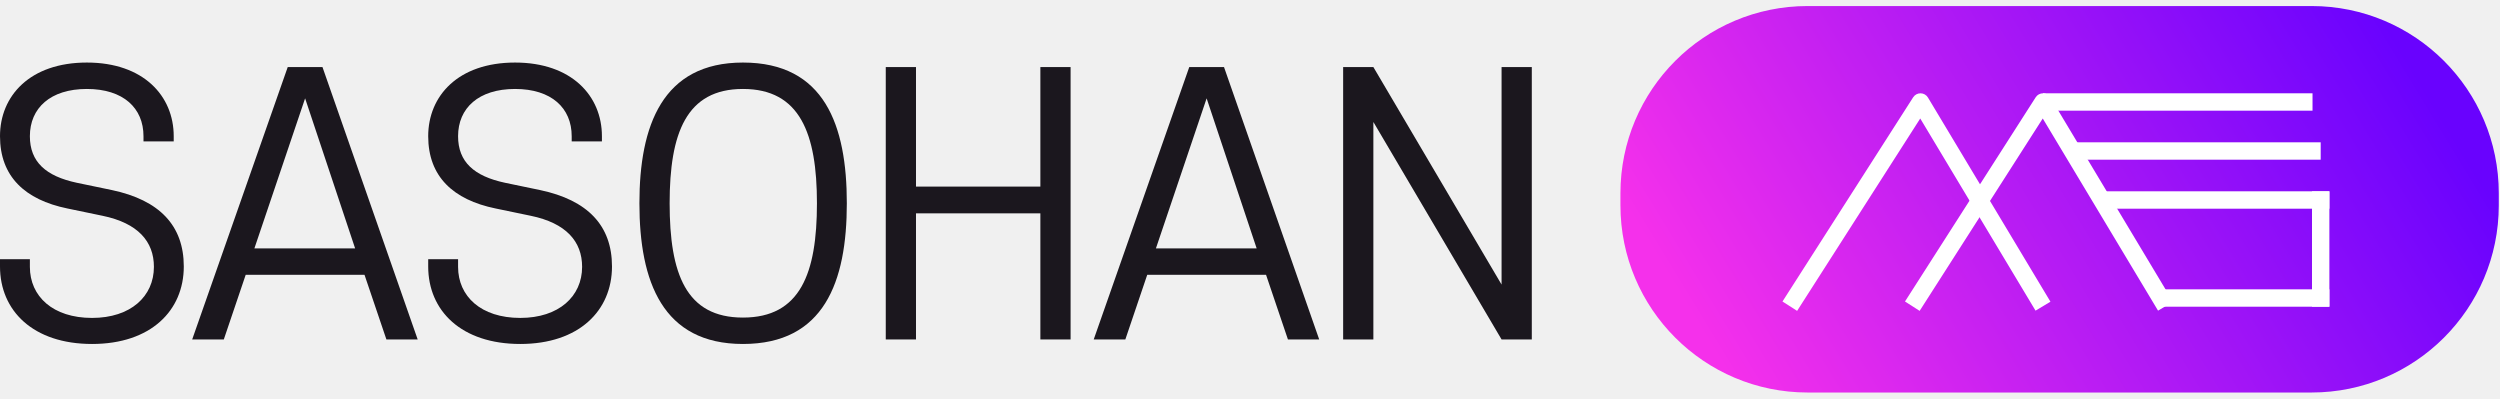
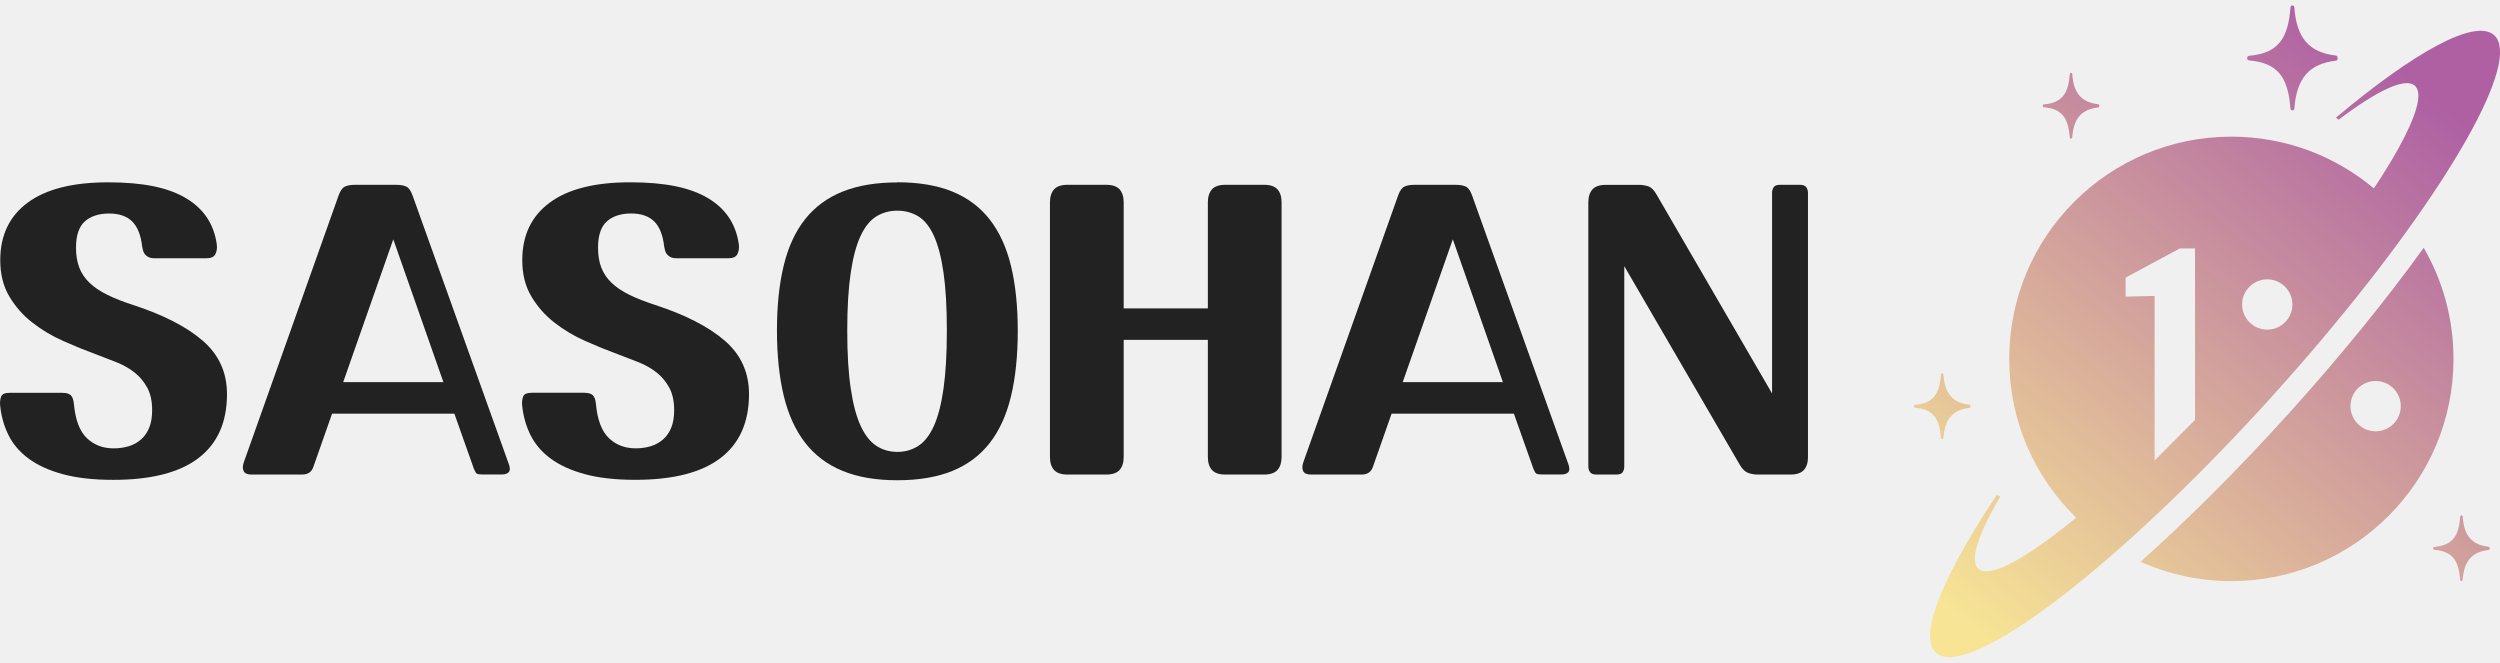
- <svg xmlns="http://www.w3.org/2000/svg" width="207" height="33" viewBox="0 0 207 33" fill="none">
-   <path d="M15.218 22.066C15.218 18.672 13.204 16.571 9.263 15.737L6.358 15.133C3.797 14.586 2.474 13.407 2.474 11.278C2.474 8.948 4.171 7.366 7.192 7.366C10.213 7.366 11.881 8.948 11.881 11.278V11.71H14.384V11.278C14.384 7.941 11.881 5.179 7.192 5.179C2.474 5.179 0 7.941 0 11.278C0 14.615 2.071 16.543 5.581 17.262L8.486 17.866C11.421 18.47 12.744 19.995 12.744 22.095C12.744 24.54 10.817 26.324 7.623 26.324C4.373 26.324 2.474 24.54 2.474 22.095V21.462H0V22.066C0 25.72 2.733 28.481 7.623 28.481C12.485 28.481 15.218 25.72 15.218 22.066Z" fill="#1B171E" />
-   <path d="M23.824 5.553L15.913 28.107H18.531L20.343 22.756H30.182L31.994 28.107H34.584L26.701 5.553H23.824ZM29.405 20.57H21.063L25.263 8.143L29.405 20.57Z" fill="#1B171E" />
-   <path d="M50.673 22.066C50.673 18.672 48.659 16.571 44.718 15.737L41.813 15.133C39.252 14.586 37.929 13.407 37.929 11.278C37.929 8.948 39.626 7.366 42.647 7.366C45.668 7.366 47.336 8.948 47.336 11.278V11.71H49.839V11.278C49.839 7.941 47.336 5.179 42.647 5.179C37.929 5.179 35.455 7.941 35.455 11.278C35.455 14.615 37.526 16.543 41.036 17.262L43.941 17.866C46.876 18.47 48.199 19.995 48.199 22.095C48.199 24.54 46.272 26.324 43.078 26.324C39.828 26.324 37.929 24.54 37.929 22.095V21.462H35.455V22.066C35.455 25.72 38.188 28.481 43.078 28.481C47.94 28.481 50.673 25.72 50.673 22.066Z" fill="#1B171E" />
-   <path d="M70.117 16.83C70.117 10.386 68.276 5.179 61.516 5.179C54.842 5.179 52.943 10.415 52.943 16.83C52.943 23.332 54.87 28.481 61.516 28.481C68.219 28.481 70.117 23.361 70.117 16.83ZM67.643 16.83C67.643 22.641 66.263 26.295 61.516 26.295C56.798 26.295 55.446 22.67 55.446 16.83C55.446 11.019 56.827 7.366 61.516 7.366C66.234 7.366 67.643 11.048 67.643 16.83Z" fill="#1B171E" />
-   <path d="M86.143 28.107H88.645V5.553H86.143V15.45H75.844V5.553H73.341V28.107H75.844V17.665H86.143V28.107Z" fill="#1B171E" />
-   <path d="M98.471 5.553L90.56 28.107H93.178L94.99 22.756H104.829L106.641 28.107H109.23L101.348 5.553H98.471ZM104.052 20.57H95.709L99.909 8.143L104.052 20.57Z" fill="#1B171E" />
-   <path d="M126.833 28.107V5.553H124.33V23.562L113.715 5.553H111.212V28.107H113.715V10.099L124.33 28.107H126.833Z" fill="#1B171E" />
-   <rect x="134.172" y="0.5" width="72.727" height="32" rx="15.502" fill="url(#paint0_linear_48_1569)" />
-   <path fill-rule="evenodd" clip-rule="evenodd" d="M159.026 7.725C159.275 7.728 159.505 7.861 159.633 8.074L169.777 24.981L168.543 25.722L158.996 9.811L148.801 25.74L147.589 24.964L158.409 8.057C158.544 7.847 158.777 7.721 159.026 7.725Z" fill="white" />
-   <path fill-rule="evenodd" clip-rule="evenodd" d="M169.17 7.725C169.419 7.728 169.649 7.861 169.777 8.074L179.921 24.981L178.687 25.722L169.14 9.811L158.946 25.74L157.733 24.964L168.554 8.057C168.688 7.847 168.921 7.721 169.17 7.725Z" fill="white" />
-   <path fill-rule="evenodd" clip-rule="evenodd" d="M169.16 7.725H191.477V9.164H169.16V7.725Z" fill="white" />
-   <path fill-rule="evenodd" clip-rule="evenodd" d="M171.865 11.783L192.153 11.783V13.222L171.865 13.222V11.783Z" fill="white" />
-   <path fill-rule="evenodd" clip-rule="evenodd" d="M173.851 15.84L192.874 15.84L192.874 17.28L173.851 17.28L173.851 15.84Z" fill="white" />
-   <path fill-rule="evenodd" clip-rule="evenodd" d="M192.873 15.84L192.873 25.395L191.434 25.395L191.434 15.84L192.873 15.84Z" fill="white" />
-   <path fill-rule="evenodd" clip-rule="evenodd" d="M192.873 25.395L178.584 25.395L178.584 23.956L192.873 23.956L192.873 25.395Z" fill="white" />
+ <svg xmlns="http://www.w3.org/2000/svg" width="200" height="53" viewBox="0 0 200 53" fill="none">
+   <g clip-path="url(#clip0_6380_66559)">
+     <path d="M5.033 31.43C5.319 31.43 5.527 31.494 5.665 31.621C5.799 31.748 5.884 31.988 5.916 32.341C6.032 33.6 6.378 34.504 6.949 35.05C7.521 35.597 8.237 35.869 9.095 35.869C9.532 35.869 9.938 35.809 10.319 35.693C10.696 35.576 11.025 35.389 11.303 35.139C11.582 34.888 11.794 34.571 11.945 34.193C12.097 33.816 12.171 33.357 12.171 32.817C12.171 32.094 12.041 31.494 11.78 31.014C11.518 30.534 11.183 30.132 10.771 29.804C10.358 29.476 9.878 29.204 9.334 28.985C8.788 28.766 8.22 28.548 7.634 28.329C6.808 28.025 5.951 27.676 5.062 27.281C4.169 26.886 3.35 26.399 2.602 25.817C1.854 25.238 1.237 24.539 0.75 23.724C0.263 22.909 0.02 21.939 0.02 20.814C0.02 18.831 0.75 17.296 2.214 16.212C3.679 15.129 5.82 14.586 8.646 14.586C11.473 14.586 13.466 15.009 14.888 15.86C16.31 16.71 17.129 17.948 17.347 19.579C17.379 19.847 17.344 20.097 17.235 20.323C17.125 20.549 16.885 20.662 16.515 20.662H12.355C12.154 20.662 11.988 20.627 11.864 20.559C11.737 20.492 11.642 20.411 11.575 20.32C11.508 20.228 11.462 20.125 11.437 20.016C11.413 19.907 11.392 19.811 11.374 19.727C11.271 18.82 11.007 18.15 10.58 17.723C10.153 17.296 9.532 17.081 8.728 17.081C7.923 17.081 7.256 17.292 6.787 17.712C6.318 18.132 6.081 18.831 6.081 19.804C6.081 20.425 6.17 20.965 6.346 21.417C6.522 21.872 6.794 22.274 7.165 22.627C7.535 22.98 8.008 23.301 8.59 23.587C9.169 23.873 9.853 24.141 10.643 24.395C13.064 25.185 14.923 26.138 16.218 27.256C17.513 28.375 18.159 29.8 18.159 31.529C18.159 33.784 17.397 35.488 15.876 36.649C14.355 37.81 12.079 38.388 9.056 38.388C7.475 38.388 6.131 38.236 5.019 37.933C3.911 37.63 2.998 37.213 2.285 36.684C1.569 36.155 1.032 35.523 0.672 34.793C0.312 34.062 0.087 33.258 0.006 32.383C-0.012 32.182 0.013 31.97 0.08 31.751C0.147 31.533 0.383 31.423 0.785 31.423H5.048L5.033 31.43Z" fill="#222222" />
+     <path d="M40.715 37.151C40.817 37.437 40.81 37.642 40.701 37.769C40.591 37.896 40.401 37.959 40.133 37.959H38.594C38.358 37.959 38.206 37.935 38.139 37.885C38.072 37.836 37.994 37.709 37.913 37.508L36.35 33.094H26.566L25.077 37.331C24.943 37.751 24.64 37.963 24.17 37.963H20.109C19.788 37.963 19.583 37.871 19.492 37.684C19.4 37.501 19.403 37.264 19.506 36.978L27.095 15.618C27.229 15.247 27.399 15.018 27.6 14.923C27.801 14.831 28.069 14.785 28.408 14.785H31.686C32.021 14.785 32.292 14.831 32.494 14.923C32.695 15.014 32.864 15.247 32.998 15.618L40.715 37.155V37.151ZM27.452 30.571H35.472L31.463 19.146L27.455 30.571H27.452Z" fill="#222222" />
+     <path d="M46.795 31.428C47.081 31.428 47.289 31.492 47.427 31.619C47.561 31.746 47.645 31.986 47.677 32.339C47.794 33.598 48.139 34.502 48.711 35.048C49.283 35.595 49.999 35.867 50.856 35.867C51.294 35.867 51.7 35.807 52.081 35.691C52.458 35.574 52.786 35.387 53.065 35.137C53.344 34.886 53.556 34.569 53.707 34.191C53.859 33.813 53.933 33.355 53.933 32.815C53.933 32.092 53.802 31.492 53.541 31.012C53.28 30.532 52.945 30.13 52.532 29.802C52.119 29.474 51.64 29.202 51.096 28.983C50.549 28.764 49.981 28.546 49.395 28.327C48.57 28.023 47.712 27.674 46.823 27.279C45.931 26.884 45.112 26.397 44.364 25.815C43.616 25.236 42.999 24.538 42.512 23.722C42.025 22.907 41.781 21.937 41.781 20.811C41.781 18.829 42.512 17.294 43.976 16.211C45.44 15.127 47.582 14.584 50.408 14.584C53.234 14.584 55.228 15.007 56.65 15.858C58.072 16.708 58.89 17.947 59.109 19.577C59.141 19.845 59.106 20.095 58.996 20.321C58.887 20.547 58.647 20.66 58.276 20.66H54.117C53.915 20.66 53.749 20.625 53.626 20.558C53.499 20.49 53.404 20.409 53.337 20.318C53.27 20.226 53.224 20.123 53.199 20.014C53.174 19.905 53.153 19.809 53.136 19.725C53.033 18.818 52.769 18.148 52.342 17.721C51.915 17.294 51.294 17.078 50.489 17.078C49.685 17.078 49.018 17.29 48.549 17.71C48.08 18.13 47.843 18.829 47.843 19.802C47.843 20.423 47.931 20.963 48.108 21.415C48.284 21.87 48.556 22.272 48.926 22.625C49.297 22.978 49.77 23.299 50.352 23.585C50.93 23.871 51.615 24.139 52.405 24.393C54.826 25.183 56.685 26.136 57.98 27.254C59.275 28.373 59.921 29.798 59.921 31.527C59.921 33.782 59.158 35.486 57.638 36.647C56.117 37.808 53.841 38.386 50.818 38.386C49.237 38.386 47.892 38.234 46.781 37.931C45.673 37.628 44.759 37.211 44.047 36.682C43.33 36.153 42.794 35.521 42.434 34.791C42.074 34.06 41.848 33.256 41.767 32.381C41.75 32.18 41.774 31.968 41.841 31.749C41.908 31.531 42.145 31.421 42.547 31.421H46.809L46.795 31.428Z" fill="#222222" />
+     <path d="M71.789 14.582C73.503 14.582 74.971 14.829 76.189 15.326C77.406 15.824 78.404 16.565 79.177 17.56C79.95 18.551 80.518 19.786 80.878 21.268C81.238 22.747 81.421 24.479 81.421 26.462C81.421 28.445 81.241 30.213 80.878 31.709C80.518 33.205 79.95 34.45 79.177 35.442C78.404 36.433 77.406 37.178 76.189 37.675C74.968 38.169 73.503 38.42 71.789 38.42C70.074 38.42 68.606 38.169 67.389 37.664C66.168 37.16 65.173 36.408 64.4 35.406C63.628 34.404 63.059 33.159 62.7 31.663C62.34 30.167 62.156 28.427 62.156 26.444C62.156 24.461 62.336 22.726 62.7 21.236C63.059 19.747 63.631 18.513 64.414 17.528C65.198 16.544 66.196 15.81 67.417 15.323C68.634 14.836 70.095 14.593 71.792 14.593L71.789 14.582ZM75.748 26.437C75.748 24.588 75.659 23.05 75.483 21.822C75.306 20.594 75.049 19.61 74.714 18.872C74.379 18.132 73.962 17.613 73.465 17.309C72.967 17.006 72.41 16.854 71.789 16.854C71.168 16.854 70.607 17.006 70.113 17.309C69.615 17.613 69.195 18.128 68.853 18.862C68.507 19.592 68.243 20.577 68.059 21.812C67.876 23.047 67.78 24.588 67.78 26.441C67.78 28.293 67.872 29.839 68.059 31.081C68.243 32.326 68.507 33.321 68.853 34.069C69.199 34.817 69.619 35.35 70.113 35.671C70.607 35.989 71.168 36.151 71.789 36.151C72.41 36.151 72.971 35.992 73.465 35.671C73.962 35.35 74.375 34.817 74.714 34.069C75.049 33.321 75.306 32.326 75.483 31.081C75.659 29.835 75.748 28.29 75.748 26.441V26.437Z" fill="#222222" />
+     <path d="M102.527 36.55C102.527 37.005 102.418 37.351 102.199 37.597C101.98 37.841 101.62 37.965 101.116 37.965H98.039C97.534 37.965 97.174 37.841 96.956 37.597C96.737 37.354 96.628 37.005 96.628 36.55V27.192H89.895V36.55C89.895 37.005 89.786 37.351 89.567 37.597C89.349 37.841 88.989 37.965 88.484 37.965H85.407C84.903 37.965 84.54 37.841 84.324 37.597C84.106 37.354 83.996 37.005 83.996 36.55V16.198C83.996 15.743 84.106 15.397 84.324 15.15C84.543 14.907 84.903 14.783 85.407 14.783H88.484C88.989 14.783 89.349 14.907 89.567 15.15C89.786 15.394 89.895 15.743 89.895 16.198V24.673H96.628V16.198C96.628 15.743 96.737 15.397 96.956 15.15C97.174 14.907 97.534 14.783 98.039 14.783H101.116C101.62 14.783 101.98 14.907 102.199 15.15C102.418 15.394 102.527 15.743 102.527 16.198V36.55Z" fill="#222222" />
+     <path d="M125.476 37.151C125.579 37.437 125.572 37.642 125.462 37.769C125.353 37.896 125.162 37.959 124.894 37.959H123.356C123.119 37.959 122.968 37.935 122.901 37.885C122.834 37.836 122.756 37.709 122.675 37.508L121.112 33.094H111.328L109.839 37.331C109.705 37.751 109.401 37.963 108.932 37.963H104.871C104.55 37.963 104.345 37.871 104.253 37.684C104.162 37.501 104.165 37.264 104.267 36.978L111.857 15.618C111.991 15.247 112.16 15.018 112.362 14.923C112.563 14.831 112.831 14.785 113.17 14.785H116.447C116.783 14.785 117.054 14.831 117.255 14.923C117.456 15.014 117.626 15.247 117.76 15.618L125.476 37.155V37.151ZM112.213 30.571H120.233L116.225 19.146L112.217 30.571H112.213Z" fill="#222222" />
+     <path d="M144.641 36.55C144.641 37.005 144.532 37.351 144.313 37.597C144.094 37.841 143.734 37.965 143.23 37.965H140.584C140.347 37.965 140.107 37.922 139.864 37.837C139.62 37.753 139.398 37.545 139.197 37.206L129.942 21.293V37.308C129.942 37.492 129.9 37.647 129.815 37.774C129.73 37.901 129.554 37.965 129.286 37.965H127.723C127.472 37.965 127.299 37.901 127.204 37.774C127.112 37.647 127.066 37.492 127.066 37.308V16.202C127.066 15.746 127.176 15.401 127.395 15.154C127.613 14.91 127.973 14.787 128.478 14.787H131.124C131.36 14.787 131.6 14.825 131.844 14.9C132.087 14.974 132.31 15.189 132.511 15.542L141.766 31.479V15.44C141.766 15.256 141.808 15.101 141.893 14.974C141.977 14.847 142.154 14.783 142.422 14.783H143.985C144.235 14.783 144.408 14.847 144.5 14.974C144.592 15.101 144.638 15.256 144.638 15.44V36.546L144.641 36.55Z" fill="#222222" />
+     <path d="M193.897 19.824C190.963 23.899 187.283 28.447 183.099 33.077C179.004 37.608 174.936 41.648 171.242 44.94C173.458 45.934 175.916 46.489 178.507 46.489C188.324 46.489 196.28 38.53 196.28 28.716C196.28 25.479 195.412 22.442 193.9 19.828L193.897 19.824ZM190.05 34.503C188.937 34.503 188.038 33.601 188.038 32.491C188.038 31.381 188.941 30.479 190.05 30.479C191.16 30.479 192.062 31.381 192.062 32.491C192.062 33.601 191.16 34.503 190.05 34.503Z" fill="url(#paint0_linear_6380_66559)" />
+     <path d="M181.795 31.674C192.835 19.463 200.352 7.831 199.991 3.879C199.95 3.416 199.8 3.055 199.531 2.814C198.023 1.452 193.162 4.141 186.881 9.407C186.949 9.465 187.017 9.52 187.085 9.578C190.183 7.239 192.423 6.167 193.189 6.858C193.21 6.875 193.227 6.895 193.244 6.916C193.458 7.157 193.516 7.559 193.431 8.1C193.203 9.554 191.943 12.008 189.911 15.072C186.823 12.488 182.851 10.932 178.51 10.932C168.693 10.932 160.737 18.892 160.737 28.706C160.737 33.69 162.786 38.19 166.092 41.417C163.12 43.851 160.727 45.376 159.328 45.655C158.854 45.751 158.494 45.703 158.266 45.499C157.547 44.848 158.252 42.738 160.019 39.722C159.927 39.681 159.838 39.637 159.75 39.586C155.43 46.057 153.418 50.898 154.878 52.218C155.093 52.413 155.379 52.525 155.726 52.556C159.467 52.916 170.517 44.154 181.806 31.667L181.795 31.674ZM181.38 22.347C182.49 22.347 183.392 23.249 183.392 24.359C183.392 25.468 182.49 26.37 181.38 26.37C180.27 26.37 179.368 25.468 179.368 24.359C179.368 23.249 180.27 22.347 181.38 22.347ZM170.051 23.736V22.207L174.384 19.875H175.603V33.591L172.369 36.838V23.674L170.051 23.732V23.736Z" fill="url(#paint1_linear_6380_66559)" />
+     <path d="M179.919 4.832C182.197 5.029 183.044 6.149 183.232 8.665C183.238 8.757 183.306 8.832 183.388 8.832H183.395C183.477 8.832 183.545 8.757 183.552 8.665C183.732 6.234 184.753 5.104 186.867 4.856C186.949 4.845 187.01 4.771 187.01 4.675V4.624C187.01 4.532 186.949 4.454 186.867 4.444C184.74 4.192 183.725 3.055 183.548 0.6C183.541 0.505 183.473 0.434 183.392 0.434C183.31 0.434 183.242 0.508 183.235 0.6C183.055 3.14 182.204 4.267 179.916 4.464C179.834 4.471 179.77 4.549 179.77 4.645V4.651C179.77 4.747 179.834 4.825 179.916 4.832H179.919Z" fill="url(#paint2_linear_6380_66559)" />
+     <path d="M163.506 8.58C164.932 8.703 165.46 9.404 165.579 10.98C165.583 11.038 165.627 11.086 165.678 11.086H165.681C165.732 11.086 165.773 11.041 165.78 10.98C165.892 9.458 166.532 8.754 167.857 8.594C167.908 8.587 167.945 8.539 167.945 8.481V8.451C167.945 8.393 167.904 8.345 167.857 8.338C166.525 8.182 165.889 7.467 165.78 5.932C165.777 5.874 165.732 5.826 165.681 5.826C165.63 5.826 165.586 5.874 165.583 5.932C165.47 7.521 164.936 8.226 163.506 8.352C163.455 8.355 163.414 8.407 163.414 8.464C163.414 8.529 163.455 8.577 163.506 8.58Z" fill="url(#paint3_linear_6380_66559)" />
+     <path d="M199.091 43.741C197.76 43.584 197.123 42.869 197.014 41.334C197.011 41.276 196.967 41.228 196.916 41.228C196.865 41.228 196.82 41.276 196.817 41.334C196.705 42.924 196.17 43.629 194.74 43.754C194.689 43.758 194.648 43.809 194.648 43.867C194.648 43.931 194.689 43.979 194.74 43.983C196.167 44.105 196.694 44.806 196.813 46.383C196.817 46.44 196.861 46.488 196.912 46.488H196.916C196.967 46.488 197.008 46.444 197.014 46.383C197.127 44.861 197.767 44.156 199.091 43.996C199.142 43.989 199.179 43.942 199.179 43.884V43.853C199.179 43.795 199.139 43.748 199.091 43.741Z" fill="url(#paint4_linear_6380_66559)" />
+     <path d="M155.274 35.017C155.278 35.075 155.322 35.123 155.373 35.123H155.377C155.428 35.123 155.468 35.078 155.475 35.017C155.588 33.496 156.228 32.791 157.552 32.631C157.603 32.624 157.64 32.576 157.64 32.519V32.488C157.64 32.43 157.6 32.382 157.552 32.376C156.221 32.219 155.584 31.504 155.475 29.969C155.472 29.911 155.428 29.863 155.377 29.863C155.326 29.863 155.281 29.911 155.278 29.969C155.166 31.559 154.631 32.263 153.201 32.389C153.15 32.393 153.109 32.444 153.109 32.502C153.109 32.566 153.15 32.614 153.201 32.617C154.628 32.74 155.155 33.441 155.274 35.017Z" fill="url(#paint5_linear_6380_66559)" />
+   </g>
  <defs>
-     <linearGradient id="paint0_linear_48_1569" x1="196.613" y1="0.5" x2="143.976" y2="32.495" gradientUnits="userSpaceOnUse">
-       <stop stop-color="#6902FE" />
-       <stop offset="1" stop-color="#F530EB" />
+     <linearGradient id="paint0_linear_6380_66559" x1="203.899" y1="15.474" x2="168.335" y2="58.799" gradientUnits="userSpaceOnUse">
+       <stop stop-color="#AE60A3" />
+       <stop offset="1" stop-color="#F7E495" />
    </linearGradient>
+     <linearGradient id="paint1_linear_6380_66559" x1="190.142" y1="4.179" x2="154.575" y2="47.5" gradientUnits="userSpaceOnUse">
+       <stop stop-color="#AE60A3" />
+       <stop offset="1" stop-color="#F7E495" />
+     </linearGradient>
+     <linearGradient id="paint2_linear_6380_66559" x1="186.346" y1="1.06" x2="150.779" y2="44.385" gradientUnits="userSpaceOnUse">
+       <stop stop-color="#AE60A3" />
+       <stop offset="1" stop-color="#F7E495" />
+     </linearGradient>
+     <linearGradient id="paint3_linear_6380_66559" x1="177.633" y1="-6.088" x2="142.066" y2="37.233" gradientUnits="userSpaceOnUse">
+       <stop stop-color="#AE60A3" />
+       <stop offset="1" stop-color="#F7E495" />
+     </linearGradient>
+     <linearGradient id="paint4_linear_6380_66559" x1="213.657" y1="23.486" x2="178.09" y2="66.808" gradientUnits="userSpaceOnUse">
+       <stop stop-color="#AE60A3" />
+       <stop offset="1" stop-color="#F7E495" />
+     </linearGradient>
+     <linearGradient id="paint5_linear_6380_66559" x1="183.267" y1="-1.465" x2="147.7" y2="41.856" gradientUnits="userSpaceOnUse">
+       <stop stop-color="#AE60A3" />
+       <stop offset="1" stop-color="#F7E495" />
+     </linearGradient>
+     <clipPath id="clip0_6380_66559">
+       <rect width="200.002" height="52.133" fill="white" transform="translate(0 0.433594)" />
+     </clipPath>
  </defs>
</svg>
